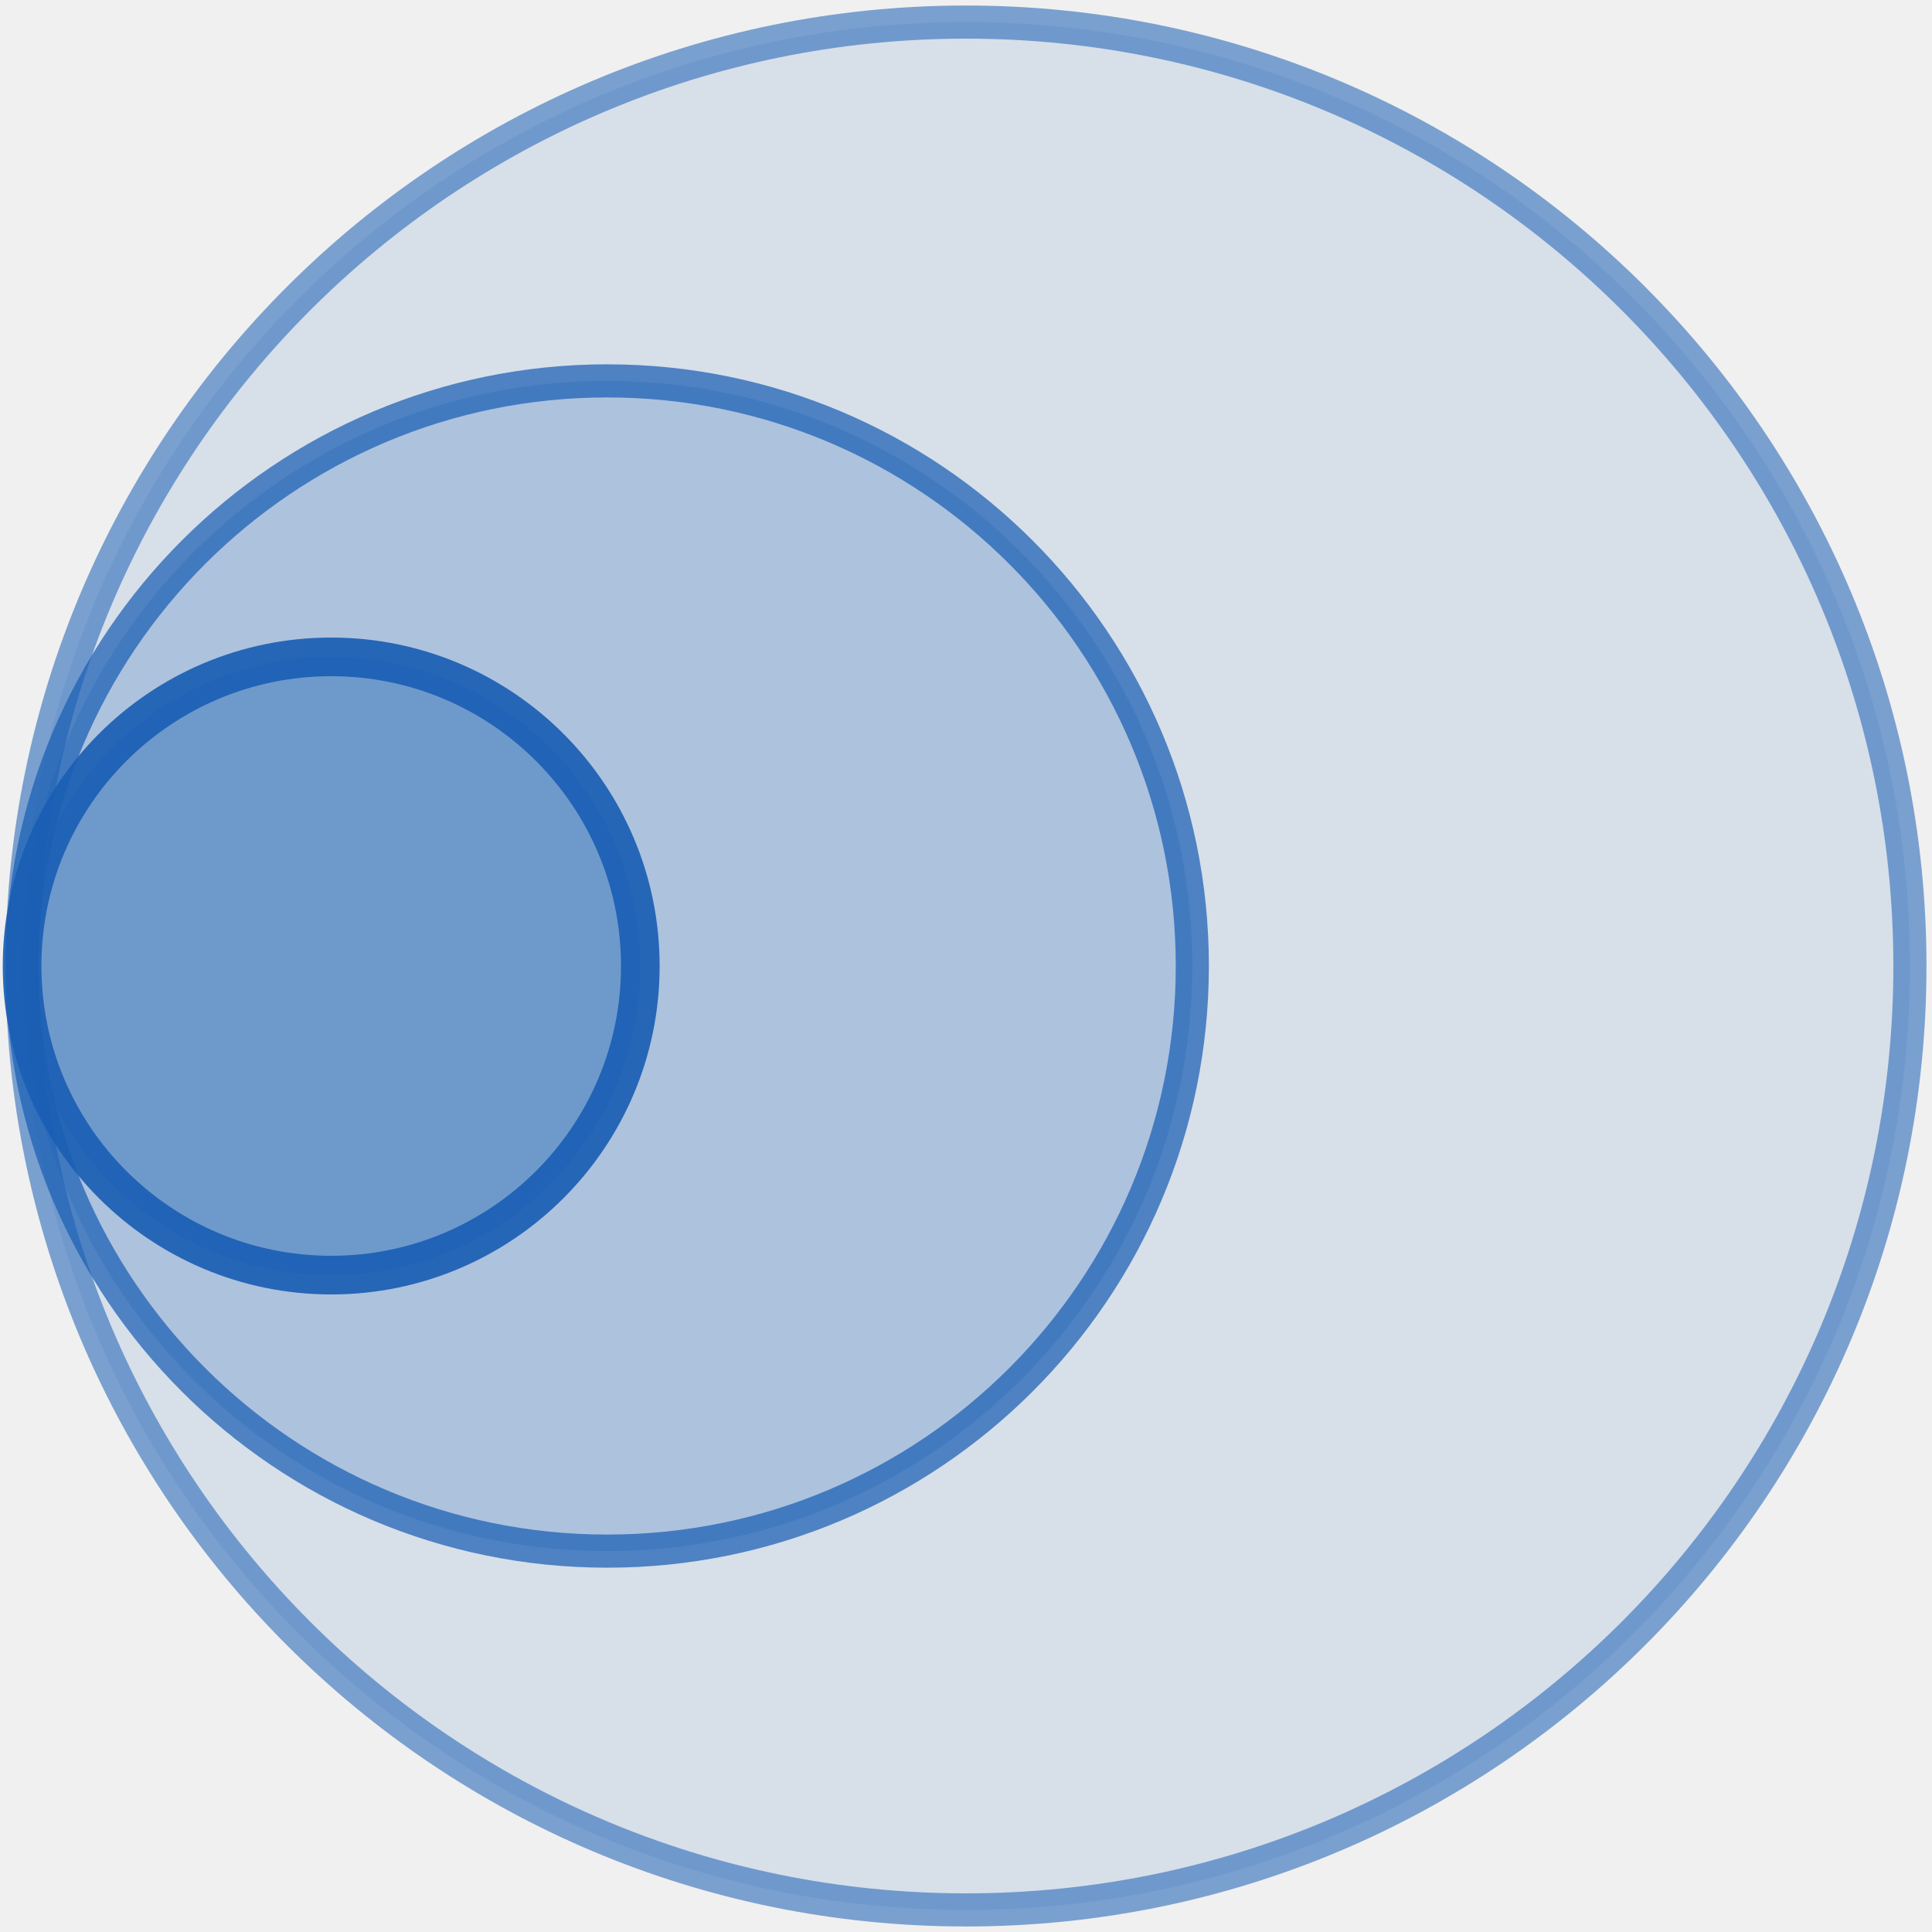
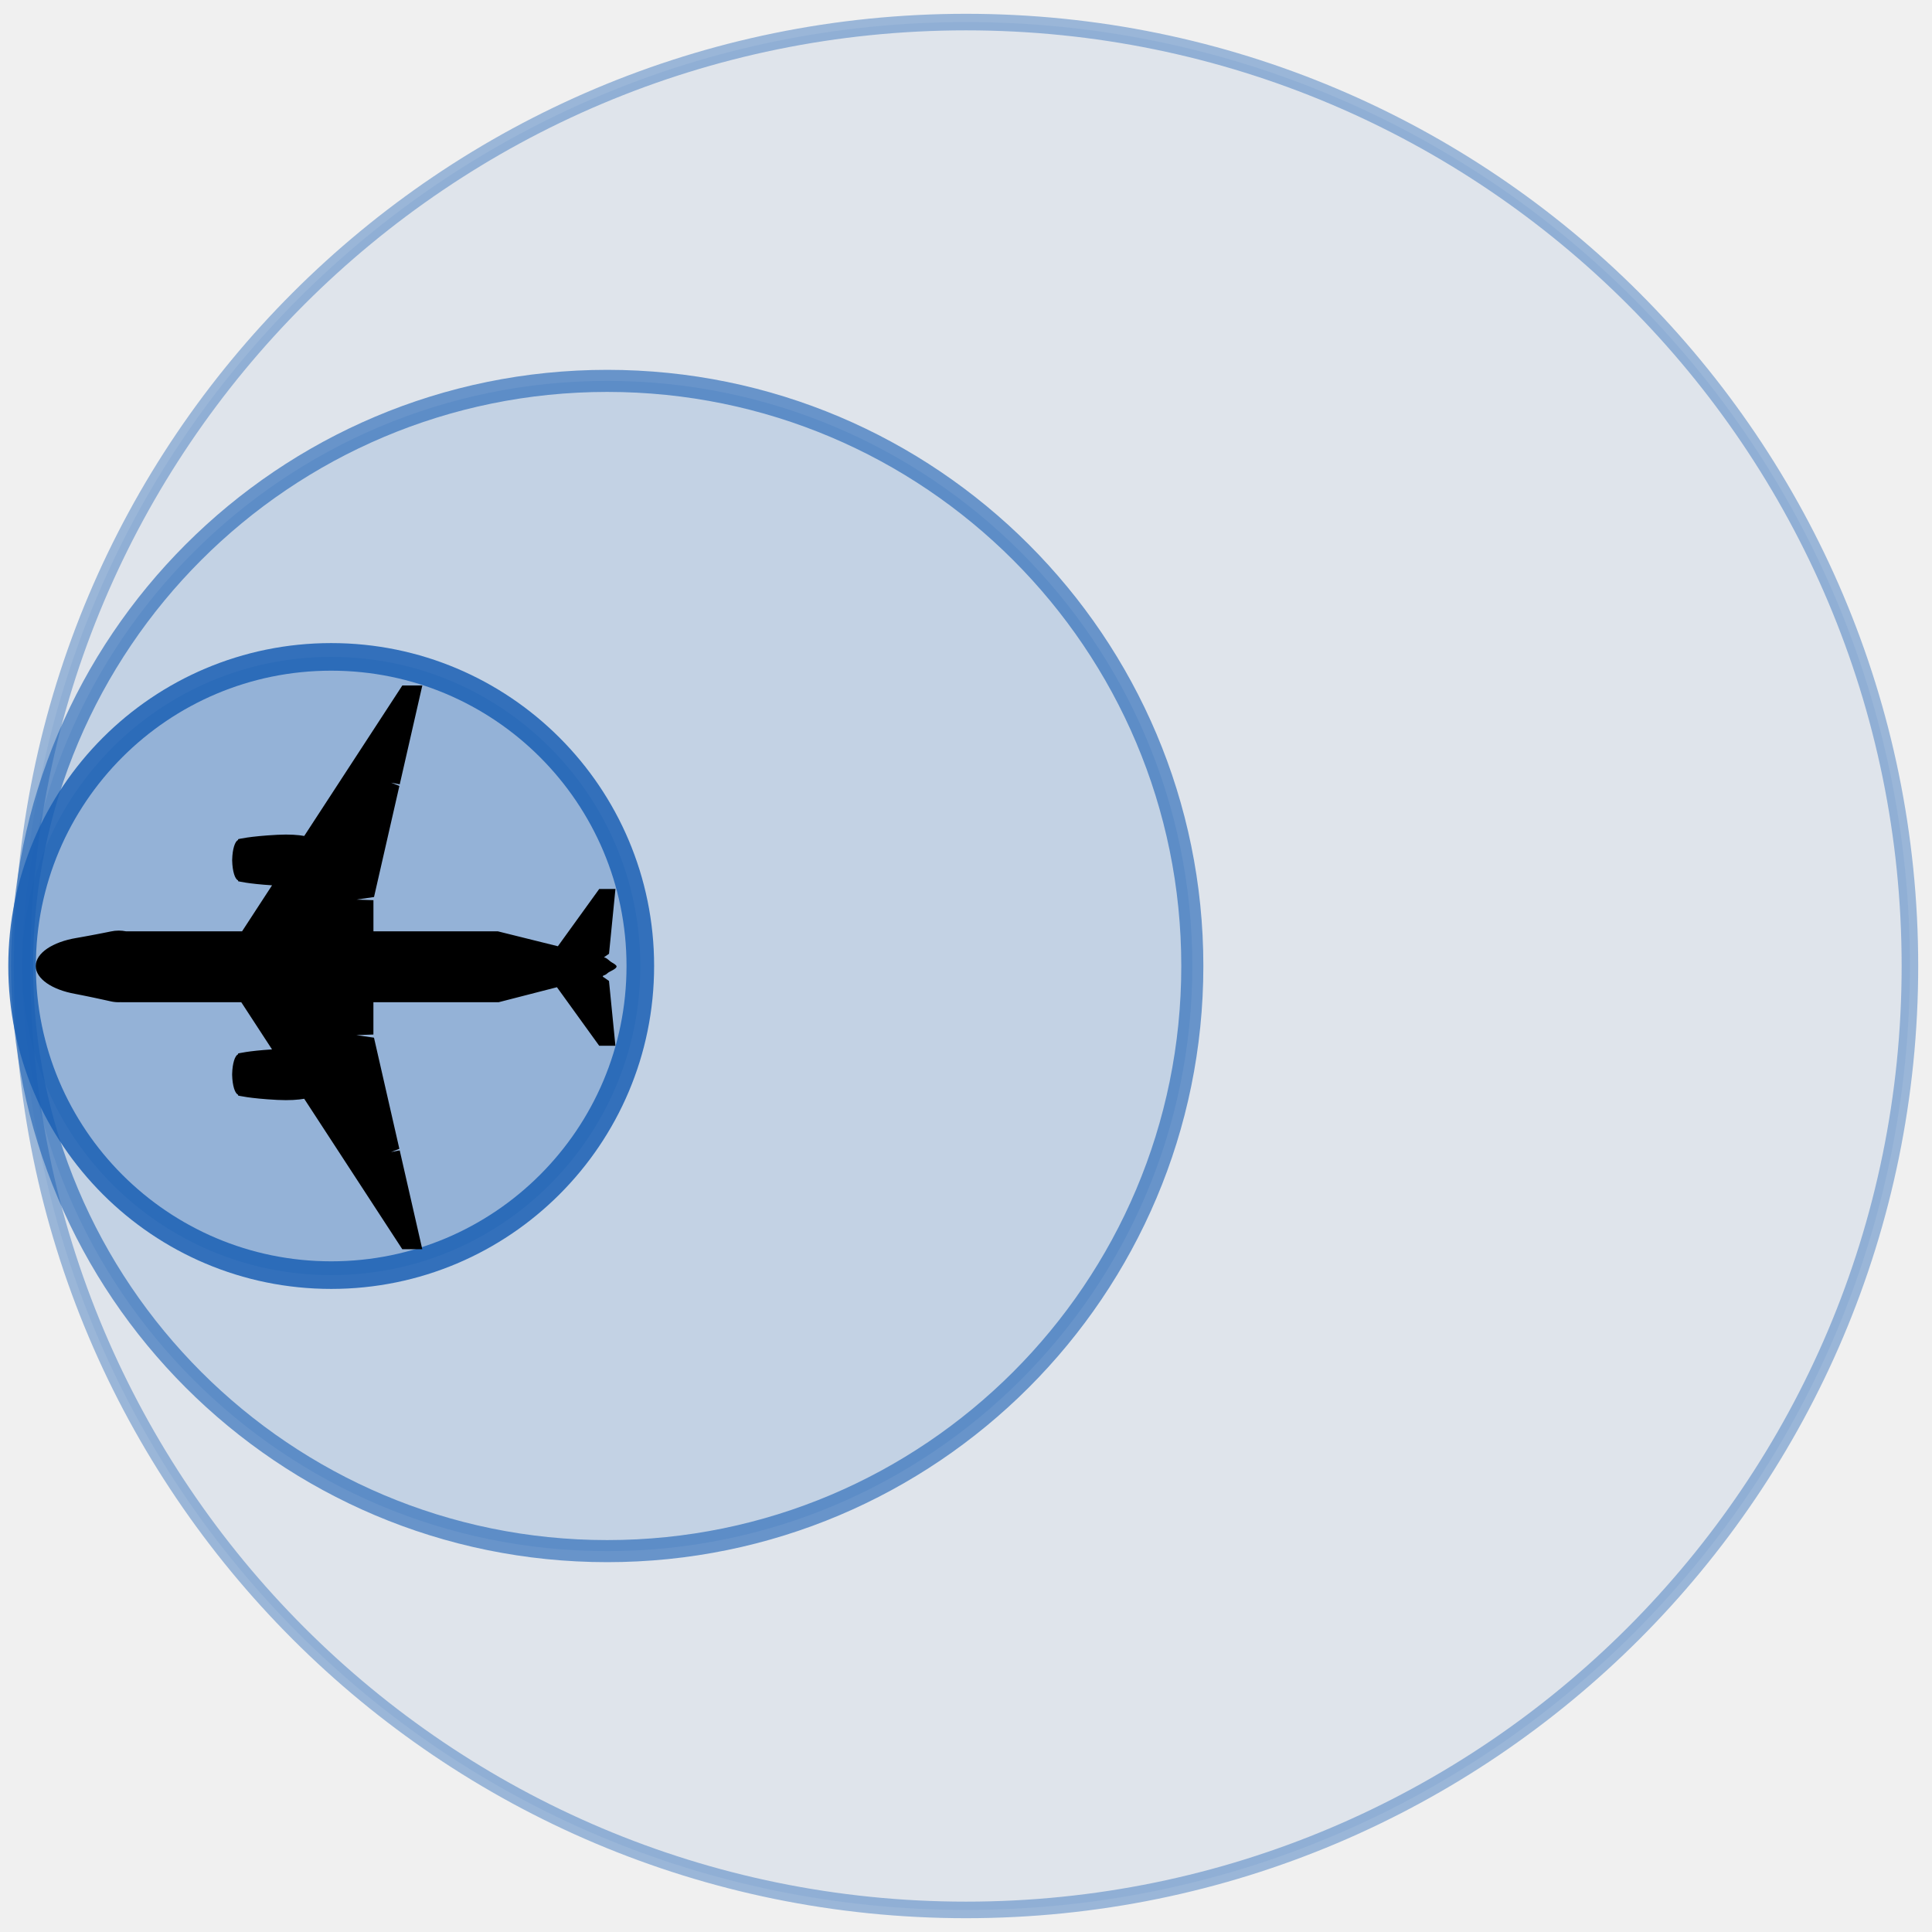
<svg xmlns="http://www.w3.org/2000/svg" viewBox="0 0 175 175">
  <style>
-     .c { fill: #1a5fb4; stroke: #1a5fb4; }
-     @media (prefers-color-scheme: dark) { .c { fill: #5fa8e8; stroke: #5fa8e8; } }
+     .ring { fill: #1a5fb4; }
+     .ring1 { stroke: #1a5fb4; fill-opacity: 0.08; stroke-opacity: 0.4; }
+     .ring2 { stroke: #1a5fb4; fill-opacity: 0.14; stroke-opacity: 0.6; }
+     .ring3 { stroke: #1a5fb4; fill-opacity: 0.28; stroke-opacity: 0.85; }
+     .plane { fill: #000000; }
+     @media (prefers-color-scheme: dark) {
+       .ring1 { stroke: #4a8be8; fill-opacity: 0.18; stroke-opacity: 0.75; }
+       .ring2 { stroke: #4a8be8; fill-opacity: 0.28; stroke-opacity: 0.9; }
+       .ring3 { stroke: #6aabff; fill-opacity: 0.45; stroke-opacity: 1; }
+       .plane { fill: #ffffff; }
+     }
  </style>
-   <circle class="c" cx="87.5" cy="87.5" r="85.5" fill-opacity="0.12" stroke-width="3" stroke-opacity="0.55" />
-   <circle class="c" cx="55" cy="87.5" r="53" fill-opacity="0.22" stroke-width="3" stroke-opacity="0.72" />
-   <circle class="c" cx="30" cy="87.5" r="28" fill-opacity="0.42" stroke-width="3.5" stroke-opacity="0.92" />
+   <circle class="ring ring1" cx="87.5" cy="87.5" r="85.5" stroke-width="1.5" />
+   <circle class="ring ring2" cx="55" cy="87.5" r="53" stroke-width="2" />
+   <circle class="ring ring3" cx="30" cy="87.5" r="28" stroke-width="2.5" />
+   <path class="plane" d="m 27.558,75.72 c -0.54,-0.094 -1.33,-0.162 -2.436,-0.104 -2.549,0.132 -3.555,0.397 -3.555,0.397 v 0.078 c -0.287,0.101 -0.513,0.839 -0.535,1.76 h -0.002 c 4.8e-5,0.022 2.52e-4,0.044 5.05e-4,0.066 -2.35e-4,0.022 -5.05e-4,0.044 -5.05e-4,0.066 h 0.002 c 0.022,0.92 0.248,1.659 0.535,1.76 v 0.078 c 0,0 0.879,0.231 3.076,0.37 l -2.717,4.168 H 11.416 c -0.214,-0.043 -0.436,-0.066 -0.664,-0.066 -0.247,0 -0.488,0.028 -0.72,0.079 -0.036,0.007 -0.072,0.014 -0.108,0.022 -0.037,0.007 -0.073,0.014 -0.109,0.022 -0.036,0.006 -0.072,0.014 -0.108,0.022 -0.049,0.009 -0.098,0.019 -0.147,0.029 -0.048,0.009 -0.097,0.018 -0.144,0.029 -0.037,0.007 -0.075,0.014 -0.112,0.022 -0.038,0.007 -0.076,0.014 -0.113,0.022 -0.038,0.007 -0.076,0.014 -0.114,0.022 -0.038,0.007 -0.076,0.014 -0.113,0.022 -0.038,0.007 -0.075,0.014 -0.113,0.022 -0.038,0.007 -0.077,0.014 -0.115,0.022 -0.038,0.007 -0.076,0.014 -0.113,0.022 -0.04,0.007 -0.079,0.015 -0.118,0.022 -0.069,0.012 -0.138,0.025 -0.206,0.039 -0.039,0.007 -0.078,0.014 -0.117,0.022 -0.039,0.007 -0.079,0.014 -0.118,0.022 -0.04,0.007 -0.08,0.014 -0.119,0.022 -0.039,0.007 -0.078,0.014 -0.117,0.021 -0.04,0.007 -0.079,0.014 -0.119,0.022 -0.04,0.007 -0.08,0.014 -0.12,0.022 -0.04,0.007 -0.079,0.014 -0.118,0.021 -0.041,0.007 -0.081,0.014 -0.121,0.022 -0.066,0.011 -0.132,0.023 -0.197,0.035 -0.054,0.009 -0.108,0.018 -0.161,0.029 -0.026,0.004 -0.052,0.009 -0.078,0.013 -2.137,0.357 -3.675,1.36 -3.675,2.541 0,1.159 1.481,2.146 3.554,2.52 0.04,0.008 0.08,0.016 0.121,0.024 0.041,0.008 0.083,0.017 0.125,0.024 0.041,0.008 0.083,0.017 0.125,0.025 0.041,0.008 0.082,0.017 0.124,0.024 0.04,0.009 0.081,0.016 0.122,0.024 0.041,0.009 0.082,0.017 0.123,0.025 0.045,0.01 0.091,0.019 0.137,0.028 0.068,0.015 0.137,0.029 0.207,0.042 0.039,0.008 0.078,0.017 0.118,0.024 0.04,0.008 0.08,0.017 0.12,0.025 0.04,0.009 0.079,0.017 0.119,0.025 0.04,0.009 0.079,0.017 0.119,0.025 0.039,0.009 0.078,0.017 0.118,0.025 0.04,0.009 0.079,0.017 0.119,0.025 0.039,0.009 0.079,0.017 0.118,0.025 0.046,0.011 0.093,0.02 0.14,0.03 0.057,0.013 0.114,0.025 0.171,0.037 0.038,0.008 0.076,0.017 0.115,0.025 0.038,0.009 0.076,0.017 0.114,0.025 0.038,0.009 0.076,0.017 0.114,0.025 0.038,0.009 0.076,0.017 0.115,0.025 0.038,0.009 0.076,0.017 0.114,0.025 0.038,0.009 0.076,0.017 0.114,0.025 0.037,0.009 0.075,0.017 0.113,0.025 0.046,0.011 0.092,0.022 0.139,0.031 0.254,0.062 0.519,0.096 0.792,0.096 0.068,0 0.135,-0.003 0.201,-0.006 v 0.007 h 10.905 l 2.785,4.272 c -2.197,0.138 -3.076,0.37 -3.076,0.37 v 0.078 c -0.287,0.101 -0.513,0.839 -0.535,1.76 h -0.002 c 4.8e-5,0.022 2.52e-4,0.044 5.05e-4,0.066 -2.35e-4,0.022 -5.05e-4,0.044 -5.05e-4,0.066 h 0.002 c 0.022,0.92 0.248,1.659 0.535,1.76 v 0.078 c 0,0 1.006,0.265 3.555,0.397 1.106,0.057 1.895,-0.01 2.436,-0.104 l 8.884,13.628 h 1.811 l -2.044,-8.954 -0.783,0.15 0.751,-0.291 -2.298,-10.065 -1.596,-0.233 1.543,-0.054 v -2.924 h 11.336 l 5.289,-1.361 3.828,5.303 h 1.468 l -0.582,-5.873 -0.57,-0.394 0.054,-0.089 c 0.148,-0.04 0.281,-0.117 0.386,-0.221 0.158,-0.156 0.817,-0.371 0.817,-0.608 0,-0.119 -0.282,-0.28 -0.381,-0.335 C 55.128,87.013 55.024,86.786 54.705,86.712 l 0.46,-0.318 0.582,-5.873 h -1.468 l -3.746,5.189 -5.438,-1.351 H 33.826 v -2.82 l -1.543,-0.054 1.596,-0.233 2.298,-10.065 -0.751,-0.291 0.783,0.15 2.044,-8.954 h -1.811 z" />
</svg>
